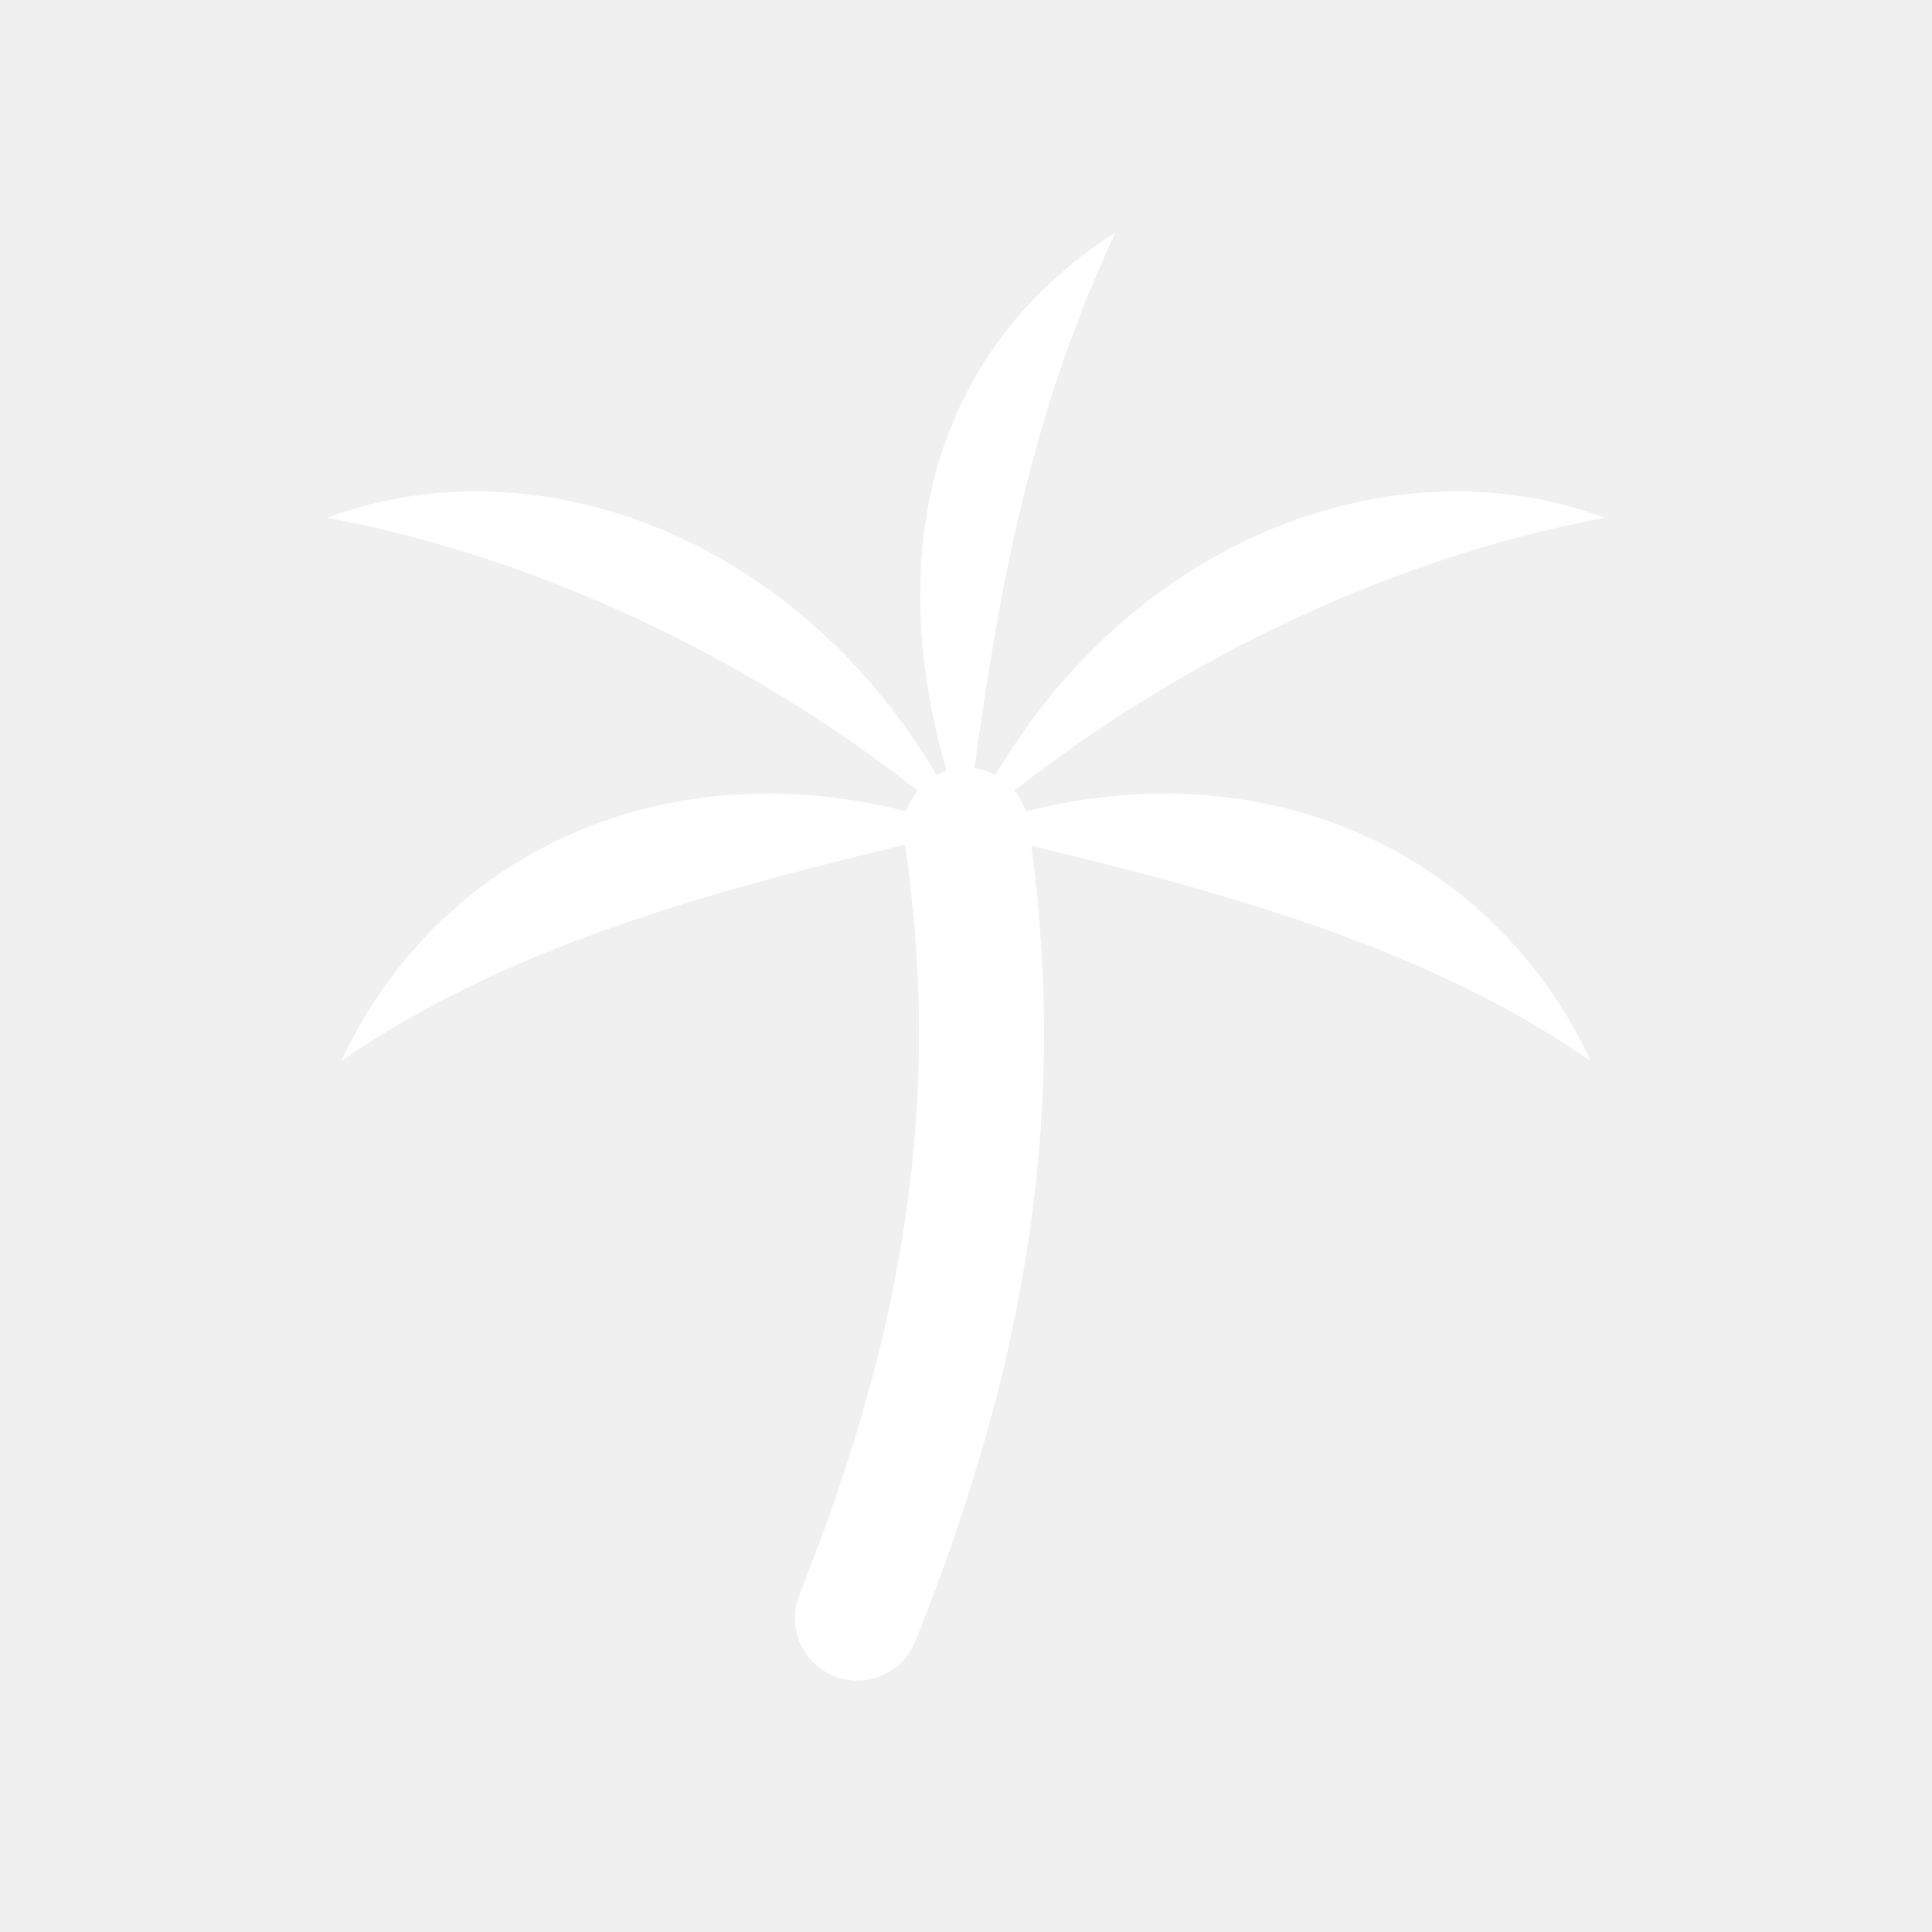
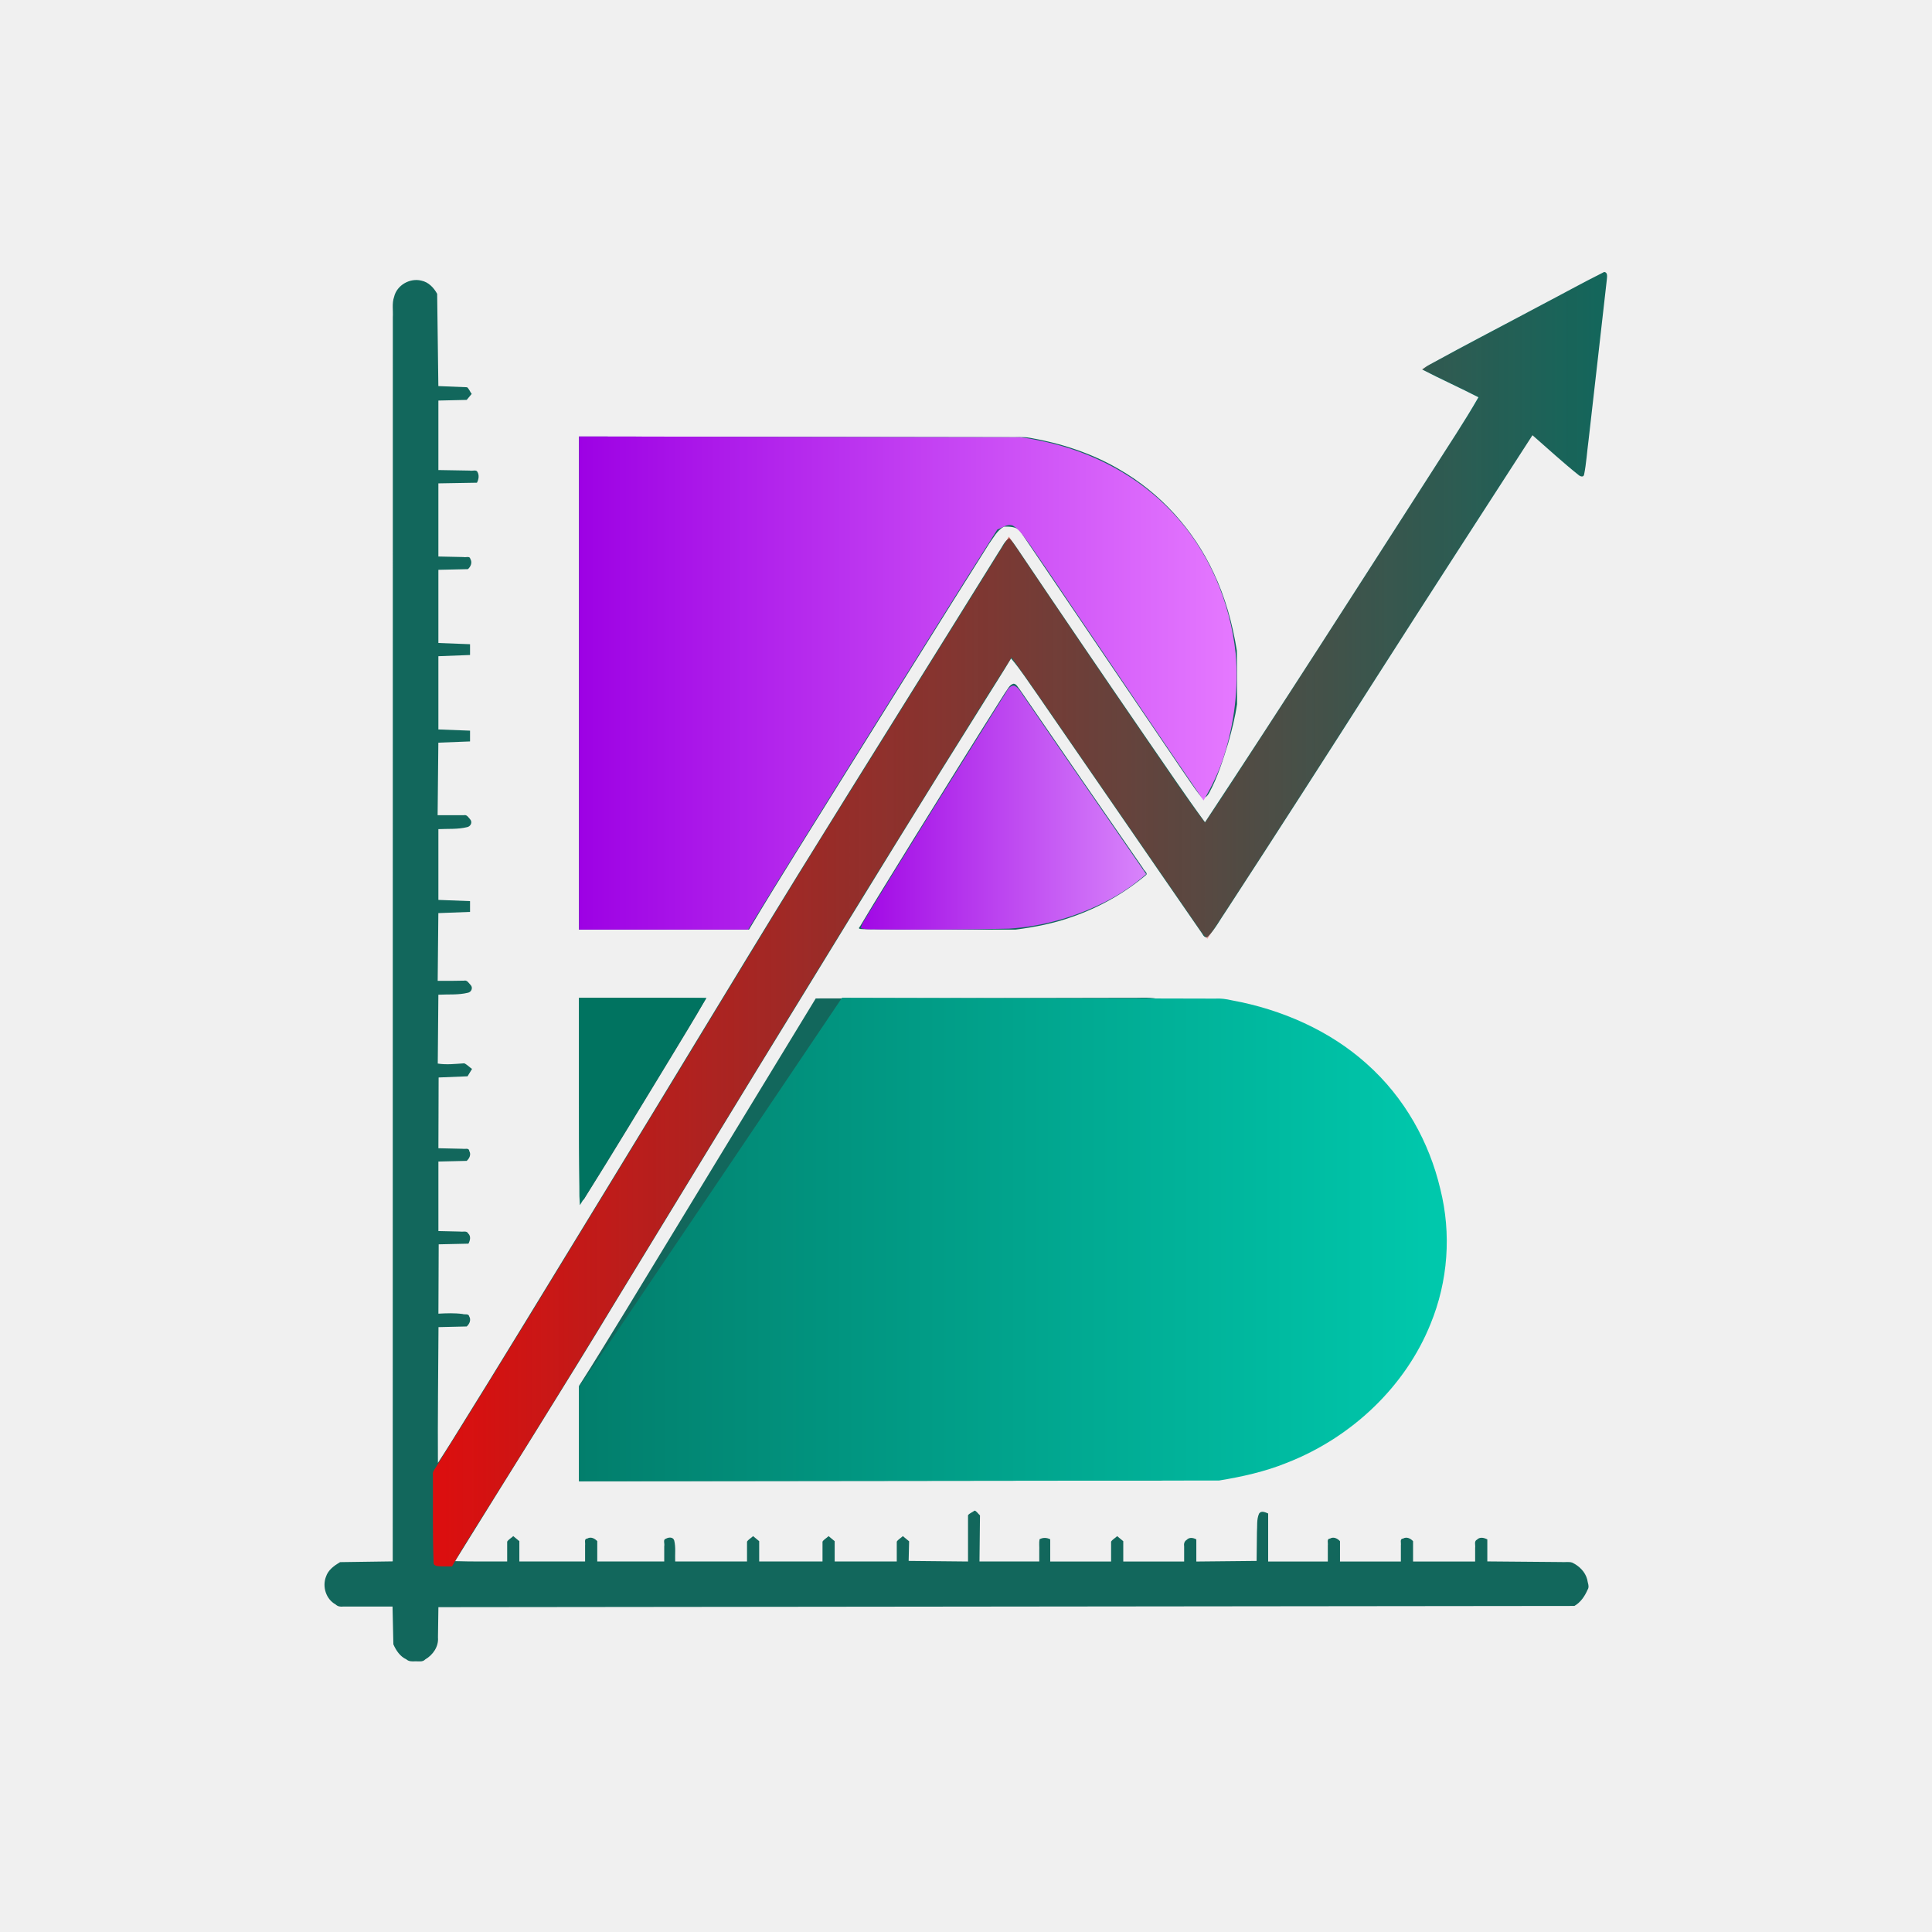
- <svg xmlns="http://www.w3.org/2000/svg" viewBox="0 0 64 64">
-   <g transform="translate(3.20 3.20) scale(0.9)">
-     <g fill="#fff">
-       <path d="M32 27C27 16.5 16.5 12.5 8.5 15.5c8 1.5 16.5 5.5 23.5 11.5z" />
-       <path d="M32 27c5-10.5 15.5-14.5 23.5-11.5-8 1.5-16.5 5.5-23.5 11.5z" />
-       <path d="M32 27c-3.5-9.5-1.5-17.5 5.5-22-3.5 7.5-4.5 14.5-5.5 22z" />
-       <path d="M32 27c-9.5-3.5-19 0-23 8.5 6.5-4.5 14.5-6.5 23-8.5z" />
-       <path d="M32 27c9.5-3.5 19 0 23 8.5-6.5-4.5-14.5-6.5-23-8.5z" />
+ <svg xmlns="http://www.w3.org/2000/svg" xmlns:xlink="http://www.w3.org/1999/xlink" viewBox="0 0 512 512">
+   <defs>
+     <linearGradient id="ic-g1">
+       <stop style="stop-color:#dd0e0e;stop-opacity:1;" offset="0" />
+       <stop style="stop-color:#dd0e0e;stop-opacity:0;" offset="1" />
+     </linearGradient>
+     <linearGradient id="ic-g2">
+       <stop style="stop-color:#a108e5;stop-opacity:1;" offset="0" />
+       <stop style="stop-color:#d884fb;stop-opacity:1;" offset="1" />
+     </linearGradient>
+     <linearGradient id="ic-g3">
+       <stop style="stop-color:#027e6c;stop-opacity:1;" offset="0" />
+       <stop style="stop-color:#00c9ad;stop-opacity:1;" offset="1" />
+     </linearGradient>
+     <linearGradient id="ic-g4">
+       <stop style="stop-color:#9d01e4;stop-opacity:1;" offset="0" />
+       <stop style="stop-color:#e579ff;stop-opacity:1;" offset="1" />
+     </linearGradient>
+     <linearGradient xlink:href="#ic-g4" id="ic-g4a" x1="-1207.533" y1="395.175" x2="-1064.629" y2="395.175" gradientUnits="userSpaceOnUse" gradientTransform="translate(-253.2869,-1777.116)" />
+     <linearGradient xlink:href="#ic-g3" id="ic-g3a" x1="-1207.533" y1="516.097" x2="-1037.2" y2="516.097" gradientUnits="userSpaceOnUse" gradientTransform="matrix(1.107083,0,0,1,-123.981,-1777.116)" />
+     <linearGradient xlink:href="#ic-g2" id="ic-g2a" x1="-1146.287" y1="422.247" x2="-1084.283" y2="422.247" gradientUnits="userSpaceOnUse" gradientTransform="translate(-253.2869,-1777.116)" />
+     <linearGradient xlink:href="#ic-g1" id="ic-g1a" x1="-1239.314" y1="446.337" x2="-984.039" y2="446.337" gradientUnits="userSpaceOnUse" gradientTransform="translate(-253.2869,-1777.116)" />
+   </defs>
+   <g transform="translate(86,71.70) scale(1.21949)">
+     <g transform="translate(1516.129,1471.582)">
+       <path style="fill:#12675c;fill-opacity:1" d="m -1238.215,-1471.184 c -4.525,2.257 -8.947,4.719 -13.43,7.061 -8.088,4.325 -16.241,8.53 -24.276,12.952 -0.593,0.305 -1.134,0.694 -1.664,1.097 4.029,2.095 8.184,3.944 12.219,6.029 -3.088,5.39 -6.592,10.6 -9.929,15.868 -16.413,25.555 -32.752,51.147 -49.493,76.49 -4.401,-5.993 -8.525,-12.184 -12.765,-18.29 -9.364,-13.634 -18.679,-27.308 -27.916,-41.033 -0.603,-0.823 -1.115,-1.73 -1.868,-2.429 -1.082,0.694 -1.544,1.992 -2.27,3.004 -14.471,23.332 -29.077,46.58 -43.51,69.935 -14.469,23.488 -28.654,47.144 -43.062,70.668 -10.798,17.649 -21.511,35.352 -32.458,52.904 -0.946,1.488 -1.874,2.986 -2.848,4.456 -0.058,-9.835 0.071,-19.669 0.125,-29.504 2.044,-0.048 4.089,-0.095 6.133,-0.143 0.618,-0.548 1,-1.446 0.529,-2.212 -0.111,-0.635 -0.971,-0.316 -1.435,-0.501 -1.739,-0.229 -3.499,-0.163 -5.246,-0.069 0.019,-5.023 0.039,-10.046 0.061,-15.068 2.157,-0.048 4.314,-0.097 6.471,-0.145 0.356,-0.685 0.593,-1.612 -0.057,-2.212 -0.33,-0.673 -1.164,-0.305 -1.764,-0.421 -1.571,-0.036 -3.142,-0.073 -4.713,-0.109 0,-5.035 0,-10.07 0,-15.105 2.051,-0.048 4.102,-0.095 6.152,-0.143 0.585,-0.525 1.002,-1.379 0.562,-2.126 -0.056,-0.768 -0.913,-0.398 -1.437,-0.502 -1.759,-0.039 -3.517,-0.078 -5.276,-0.117 0.016,-5.126 0.031,-10.253 0.047,-15.379 2.095,-0.085 4.19,-0.169 6.285,-0.254 0.324,-0.536 0.651,-1.07 0.979,-1.604 -0.572,-0.38 -1.088,-0.956 -1.694,-1.221 -1.92,0.125 -3.828,0.361 -5.756,0.055 0.044,-4.986 0.088,-9.973 0.133,-14.959 2.132,-0.119 4.319,0.086 6.407,-0.427 0.784,-0.134 1.173,-1.113 0.588,-1.7 -0.405,-0.408 -0.749,-1.11 -1.418,-0.93 -1.909,0.034 -3.818,0.07 -5.727,0.034 0.05,-4.904 0.099,-9.807 0.146,-14.711 2.295,-0.089 4.59,-0.176 6.885,-0.264 0,-0.781 0,-1.562 0,-2.344 -2.293,-0.087 -4.586,-0.174 -6.879,-0.264 0,-5.126 0,-10.251 0,-15.377 2.079,-0.107 4.21,0.071 6.245,-0.435 0.759,-0.137 1.215,-1.052 0.675,-1.676 -0.379,-0.412 -0.72,-1.085 -1.372,-0.92 -1.905,0 -3.809,0 -5.714,0 0.053,-5.254 0.107,-10.508 0.16,-15.762 2.295,-0.088 4.59,-0.177 6.885,-0.266 0,-0.78 0,-1.561 0,-2.342 -2.293,-0.088 -4.586,-0.177 -6.879,-0.264 0,-5.305 0,-10.609 0,-15.914 2.293,-0.089 4.586,-0.177 6.879,-0.266 0,-0.781 0,-1.561 0,-2.342 -2.293,-0.088 -4.586,-0.177 -6.879,-0.266 0,-5.301 0,-10.603 0,-15.904 2.14,-0.048 4.28,-0.094 6.42,-0.143 0.622,-0.55 0.997,-1.455 0.524,-2.221 -0.103,-0.702 -1.002,-0.272 -1.501,-0.41 -1.815,-0.039 -3.629,-0.077 -5.444,-0.115 0,-5.298 0,-10.596 0,-15.895 2.794,-0.048 5.588,-0.096 8.383,-0.143 0.385,-0.736 0.534,-1.618 0.093,-2.369 -0.252,-0.515 -1.133,-0.128 -1.648,-0.266 -2.276,-0.04 -4.552,-0.079 -6.827,-0.118 0,-5.033 0,-10.066 0,-15.1 2.051,-0.048 4.103,-0.095 6.154,-0.142 0.363,-0.436 0.717,-0.868 1.082,-1.303 -0.354,-0.454 -0.579,-1.126 -1.008,-1.448 -2.078,-0.084 -4.156,-0.166 -6.234,-0.252 -0.088,-6.683 -0.174,-13.366 -0.26,-20.049 -0.736,-1.334 -1.876,-2.552 -3.426,-2.865 -2.499,-0.631 -5.336,0.984 -5.93,3.523 -0.503,1.418 -0.192,2.943 -0.278,4.415 -0.01,90.127 -0.019,180.254 -0.021,270.382 -3.816,0.056 -7.631,0.111 -11.447,0.164 -1.274,0.756 -2.58,1.691 -3.061,3.166 -0.839,2.17 0.01,4.886 2.085,6.022 0.463,0.453 1.038,0.538 1.661,0.466 3.573,0 7.146,0 10.72,0 0.06,2.735 0.117,5.47 0.18,8.205 0.592,1.344 1.458,2.65 2.839,3.28 0.534,0.468 1.198,0.45 1.866,0.416 0.771,-0.046 1.639,0.225 2.23,-0.419 1.664,-0.966 2.931,-2.787 2.759,-4.77 0.033,-2.193 0.065,-4.386 0.093,-6.58 82.288,-0.087 164.576,-0.175 246.863,-0.264 1.355,-0.78 2.249,-2.105 2.862,-3.509 0.477,-0.677 0.01,-1.514 -0.079,-2.26 -0.433,-1.659 -1.739,-2.92 -3.249,-3.647 -0.75,-0.255 -1.627,-0.048 -2.425,-0.126 -5.343,-0.044 -10.686,-0.09 -16.029,-0.137 0,-1.595 0,-3.19 0,-4.785 -0.692,-0.365 -1.639,-0.591 -2.244,0.057 -0.692,0.332 -0.299,1.173 -0.401,1.781 0,0.989 0,1.979 0,2.968 -4.498,0 -8.996,0 -13.494,0 0,-1.472 0,-2.944 0,-4.416 -0.53,-0.591 -1.396,-1.019 -2.154,-0.577 -0.792,0.05 -0.404,0.915 -0.493,1.452 0,1.181 0,2.361 0,3.541 -4.41,0 -8.819,0 -13.229,0 0,-1.472 0,-2.944 0,-4.416 -0.53,-0.591 -1.396,-1.019 -2.154,-0.577 -0.792,0.05 -0.404,0.915 -0.493,1.452 0,1.181 0,2.361 0,3.541 -4.322,0 -8.643,0 -12.965,0 0,-3.478 0,-6.957 0,-10.435 -0.613,-0.261 -1.552,-0.716 -1.99,0.062 -0.545,1.251 -0.347,2.68 -0.449,4.012 -0.035,2.078 -0.046,4.156 -0.069,6.234 -4.367,0.045 -8.734,0.088 -13.102,0.131 0,-1.603 0,-3.207 0,-4.811 -0.654,-0.359 -1.526,-0.518 -2.088,0.098 -0.553,0.342 -0.644,0.874 -0.559,1.479 0,1.077 0,2.153 0,3.23 -4.41,0 -8.819,0 -13.229,0 0,-1.472 0,-2.944 0,-4.416 -0.441,-0.367 -0.881,-0.731 -1.324,-1.096 -0.416,0.408 -1.035,0.725 -1.322,1.196 0,1.439 0,2.877 0,4.316 -4.41,0 -8.819,0 -13.229,0 0,-1.609 0,-3.219 0,-4.828 -0.734,-0.379 -1.584,-0.411 -2.315,-0.01 -0.155,0.738 -0.021,1.678 -0.066,2.493 0,0.78 0,1.561 0,2.341 -4.33,0 -8.66,0 -12.99,0 0.036,-3.343 0.074,-6.686 0.109,-10.029 -0.392,-0.303 -0.75,-0.94 -1.169,-1.03 -0.45,0.351 -1.117,0.581 -1.431,1.004 0,3.353 0,6.705 0,10.058 -4.301,-0.043 -8.603,-0.086 -12.904,-0.129 0.032,-1.42 0.069,-2.84 0.103,-4.26 -0.455,-0.374 -0.907,-0.751 -1.361,-1.127 -0.415,0.411 -1.035,0.726 -1.322,1.198 0,1.439 0,2.877 0,4.316 -4.498,0 -8.996,0 -13.494,0 0,-1.472 0,-2.944 0,-4.416 -0.442,-0.365 -0.879,-0.734 -1.322,-1.098 -0.415,0.411 -1.035,0.726 -1.322,1.198 0,1.439 0,2.877 0,4.316 -4.587,0 -9.173,0 -13.76,0 0,-1.472 0,-2.944 0,-4.416 -0.442,-0.365 -0.879,-0.734 -1.322,-1.098 -0.415,0.411 -1.035,0.726 -1.322,1.198 0,1.439 0,2.877 0,4.316 -5.204,0 -10.408,0 -15.611,0 -0.064,-1.51 0.152,-3.063 -0.205,-4.545 -0.234,-0.833 -1.233,-0.75 -1.836,-0.391 -0.667,0.149 -0.2,1.081 -0.34,1.594 0,1.114 0,2.228 0,3.341 -4.851,0 -9.702,0 -14.553,0 0,-1.472 0,-2.944 0,-4.416 -0.531,-0.592 -1.397,-1.019 -2.155,-0.577 -0.789,0.052 -0.399,0.917 -0.489,1.451 0,1.181 0,2.361 0,3.541 -4.762,0 -9.525,0 -14.287,0 0,-1.472 0,-2.944 0,-4.416 -0.44,-0.368 -0.883,-0.732 -1.324,-1.098 -0.415,0.411 -1.035,0.726 -1.322,1.198 0,1.439 0,2.877 0,4.316 -3.771,-0.015 -7.544,0.045 -11.315,-0.078 11.763,-19.039 23.747,-37.954 35.305,-57.112 13.631,-22.283 27.164,-44.626 40.862,-66.868 12.938,-21.125 25.89,-42.243 39.077,-63.215 1.86,-2.989 3.768,-5.947 5.575,-8.969 2.106,2.479 3.858,5.239 5.745,7.886 11.974,17.317 23.865,34.696 35.848,52.005 0.214,0.475 0.75,1.002 1.236,0.516 1.578,-1.663 2.638,-3.74 3.943,-5.612 11.083,-17.015 22.056,-34.102 32.976,-51.224 11.118,-17.403 22.361,-34.736 33.559,-52.083 3.328,2.894 6.565,5.902 10.017,8.648 0.33,0.306 1.028,0.549 1.19,-0.039 0.502,-2.472 0.641,-5.009 0.979,-7.51 1.314,-11.656 2.676,-23.308 3.976,-34.965 0.043,-0.575 0.228,-1.499 -0.559,-1.615 -0.066,0.028 -0.132,0.056 -0.197,0.084 z m -222.605,36.195 c -0.017,35.545 -0.017,71.091 0,106.637 12.315,0 24.629,-0.014 36.943,-0.021 6.691,-11.208 13.689,-22.229 20.567,-33.323 10.507,-16.831 20.981,-33.682 31.568,-50.462 0.965,-1.339 1.763,-2.917 3.236,-3.772 1.174,-0.022 2.562,-0.026 3.448,0.836 11.703,17.305 23.425,34.601 35.159,51.883 1.43,2.019 2.73,4.145 4.321,6.041 0.712,0.564 1.415,-0.372 1.728,-0.955 1.829,-3.395 2.973,-7.108 4.104,-10.779 0.795,-2.781 1.506,-5.605 1.925,-8.464 -0.025,-3.877 0.024,-7.762 -0.047,-11.635 -0.95,-5.816 -2.496,-11.563 -5.041,-16.895 -4.357,-9.386 -11.624,-17.405 -20.615,-22.545 -5.939,-3.458 -12.559,-5.62 -19.312,-6.792 -1.526,-0.291 -3.103,-0.069 -4.65,-0.142 -31.111,-0.048 -62.223,-0.096 -93.334,-0.141 0,0.176 0,0.353 0,0.529 z m 94.414,53.197 c -0.919,0.225 -1.284,1.273 -1.832,1.947 -6.675,10.544 -13.272,21.143 -19.852,31.749 -3.877,6.337 -7.856,12.614 -11.643,19.003 -0.717,0.741 0.275,0.57 0.82,0.638 10.97,0.171 21.944,0.077 32.916,0.102 4.167,-0.539 8.317,-1.335 12.282,-2.757 5.87,-2.028 11.37,-5.115 16.122,-9.118 0.473,-0.396 -0.515,-1.005 -0.678,-1.494 -8.936,-12.91 -17.861,-25.832 -26.738,-38.779 -0.41,-0.444 -0.728,-1.291 -1.397,-1.291 z m -6.438,68.316 c -12.179,0.024 -24.358,0.049 -36.537,0.072 -13.817,22.713 -27.671,45.411 -41.464,68.133 -3.311,5.363 -6.564,10.763 -9.976,16.063 0,6.907 0,13.814 0,20.721 42.132,-0.05 84.264,-0.102 126.397,-0.152 4.163,-0.869 8.314,-1.9 12.221,-3.612 11.389,-4.811 20.85,-13.889 26.285,-24.979 2.566,-5.125 4.193,-10.678 5.114,-16.325 0.319,-1.751 0.17,-3.553 0.291,-5.325 0.01,-1.748 0.205,-3.504 0.095,-5.247 -0.541,-4.78 -1.361,-9.551 -2.931,-14.111 -3.793,-11.486 -11.488,-21.756 -21.818,-28.139 -6.036,-3.772 -12.922,-6.119 -19.983,-6.965 -2.095,-0.386 -4.236,-0.127 -6.353,-0.195 -10.447,0.021 -20.895,0.042 -31.342,0.062 z m -87.977,0.469 c 0.03,13.62 -0.084,27.242 0.131,40.861 0.065,0.716 -0.068,1.511 0.197,2.171 0.43,0.754 0.742,0.303 1.04,-0.27 6.245,-9.942 12.301,-20.008 18.412,-30.033 2.584,-4.327 5.277,-8.592 7.741,-12.988 -0.109,-0.249 -0.948,-0.134 -1.352,-0.197 -8.722,-0.122 -17.446,-0.057 -26.169,-0.074 0,0.176 0,0.353 0,0.529 z" fill="#FFFFFF" />
+       <path style="fill:url(#ic-g1a);fill-opacity:1" d="m -1238.216,-1471.151 c -13.154,6.988 -26.31,13.974 -39.467,20.957 4.223,2.045 8.445,4.091 12.668,6.137 -17.733,27.634 -35.427,55.296 -53.346,82.804 -2.129,3.231 -4.217,6.491 -6.433,9.663 -4.297,-5.698 -8.282,-11.707 -12.353,-17.601 -10.177,-14.791 -20.227,-29.675 -30.258,-44.571 -13.461,21.724 -27.041,43.377 -40.534,65.082 -14.568,23.471 -28.758,47.174 -43.178,70.732 -13.46,21.994 -26.772,44.079 -40.493,65.91 -0.379,0.746 -1.153,1.378 -0.959,2.288 0.034,6.297 -0.091,12.599 0.144,18.892 -0.07,0.862 0.976,0.816 1.579,0.865 0.807,0.031 1.615,0.01 2.423,0.014 2.725,-4.835 5.803,-9.459 8.7,-14.191 9.755,-15.575 19.42,-31.201 28.945,-46.918 15.497,-25.421 30.986,-50.846 46.568,-76.214 7.439,-12.222 15.015,-24.361 22.533,-36.535 4.934,-7.91 9.842,-15.849 14.86,-23.694 4.401,6.088 8.597,12.322 12.881,18.494 9.299,13.459 18.546,26.954 27.853,40.408 0.543,0.805 1.122,1.585 1.824,2.261 18.905,-28.828 37.284,-57.998 56.01,-86.944 4.768,-7.352 9.447,-14.763 14.334,-22.036 0.266,-0.8 0.756,0.056 1.151,0.286 3.48,2.858 6.757,5.958 10.302,8.737 1.655,-14.971 3.411,-29.93 5.083,-44.899 0.261,-0.818 -0.507,0.016 -0.837,0.073 z" fill="#FFFFFF" />
+       <path style="fill:#007360;fill-opacity:1" d="m -1460.82,-1313.006 c 0.022,14.184 -0.056,28.368 0.081,42.551 0.034,0.658 0.068,1.316 0.102,1.974 5.678,-9.006 11.157,-18.139 16.721,-27.218 3.612,-5.938 7.209,-11.886 10.8,-17.836 -9.235,0 -18.47,0 -27.705,0 0,0.176 0,0.353 0,0.529 z" fill="#FFFFFF" />
+       <path style="fill:url(#ic-g3a);stroke-width:1.052" d="m -1403.838,-1313.299 c -16.079,23.869 -32.157,47.739 -48.272,71.588 -2.883,4.244 -5.772,8.485 -8.711,12.697 0,6.843 0,13.686 0,20.529 46.367,-0.055 92.737,-0.086 139.103,-0.158 5.006,-0.822 9.984,-1.934 14.642,-3.818 14.432,-5.618 25.93,-16.867 31.289,-30.181 3.833,-9.324 4.566,-19.644 2.135,-29.342 -2.394,-10.186 -7.763,-19.918 -16.033,-27.249 -7.936,-7.124 -18.355,-11.769 -29.276,-13.762 -1.199,-0.278 -2.41,-0.453 -3.651,-0.372 -27.018,-0.062 -54.037,-0.127 -81.055,-0.188 -0.056,0.085 -0.114,0.169 -0.171,0.254 z" fill="#FFFFFF" />
+       <path style="fill:url(#ic-g2a)" d="m -1366.574,-1381.368 c -1.054,0.28 -1.392,1.505 -1.99,2.294 -10.163,16.236 -20.344,32.465 -30.323,48.816 -0.304,0.484 -0.547,1 -0.687,1.556 1.299,0.438 2.707,0.217 4.055,0.307 9.371,0.066 18.744,0.061 28.113,-0.179 7.467,-0.464 14.804,-2.626 21.434,-6.075 3.017,-1.583 5.85,-3.51 8.402,-5.769 -8.761,-12.711 -17.555,-25.4 -26.269,-38.142 -0.726,-0.93 -1.205,-2.155 -2.268,-2.759 -0.151,-0.04 -0.311,-0.084 -0.467,-0.051 z" fill="#FFFFFF" />
+       <path style="fill:url(#ic-g4a);fill-opacity:1" d="m -1460.82,-1435.001 c 0,35.55 0,71.099 0,106.648 12.242,0 24.484,0 36.727,0 8.743,-14.391 17.726,-28.635 26.6,-42.946 9.179,-14.671 18.286,-29.389 27.566,-43.996 1.073,-0.378 2.187,-1.323 3.373,-0.863 1.564,0.921 2.501,2.571 3.591,3.969 4.703,6.775 9.247,13.656 13.901,20.468 7.984,11.767 15.915,23.578 23.96,35.295 1.791,-3.062 3.37,-6.259 4.424,-9.653 2.271,-7.174 3.229,-14.802 2.549,-22.307 -1.208,-11.278 -5.862,-22.288 -13.682,-30.576 -7.356,-7.904 -17.316,-13.134 -27.814,-15.436 -1.763,-0.354 -3.531,-0.774 -5.317,-0.958 -31.959,-0.058 -63.917,-0.119 -95.876,-0.175 0,0.176 0,0.353 0,0.529 z" fill="#FFFFFF" />
    </g>
-     <path d="M32 27c1.5 10 0 19-4 29" stroke="#fff" stroke-width="4.6" fill="none" stroke-linecap="round" />
  </g>
</svg>
